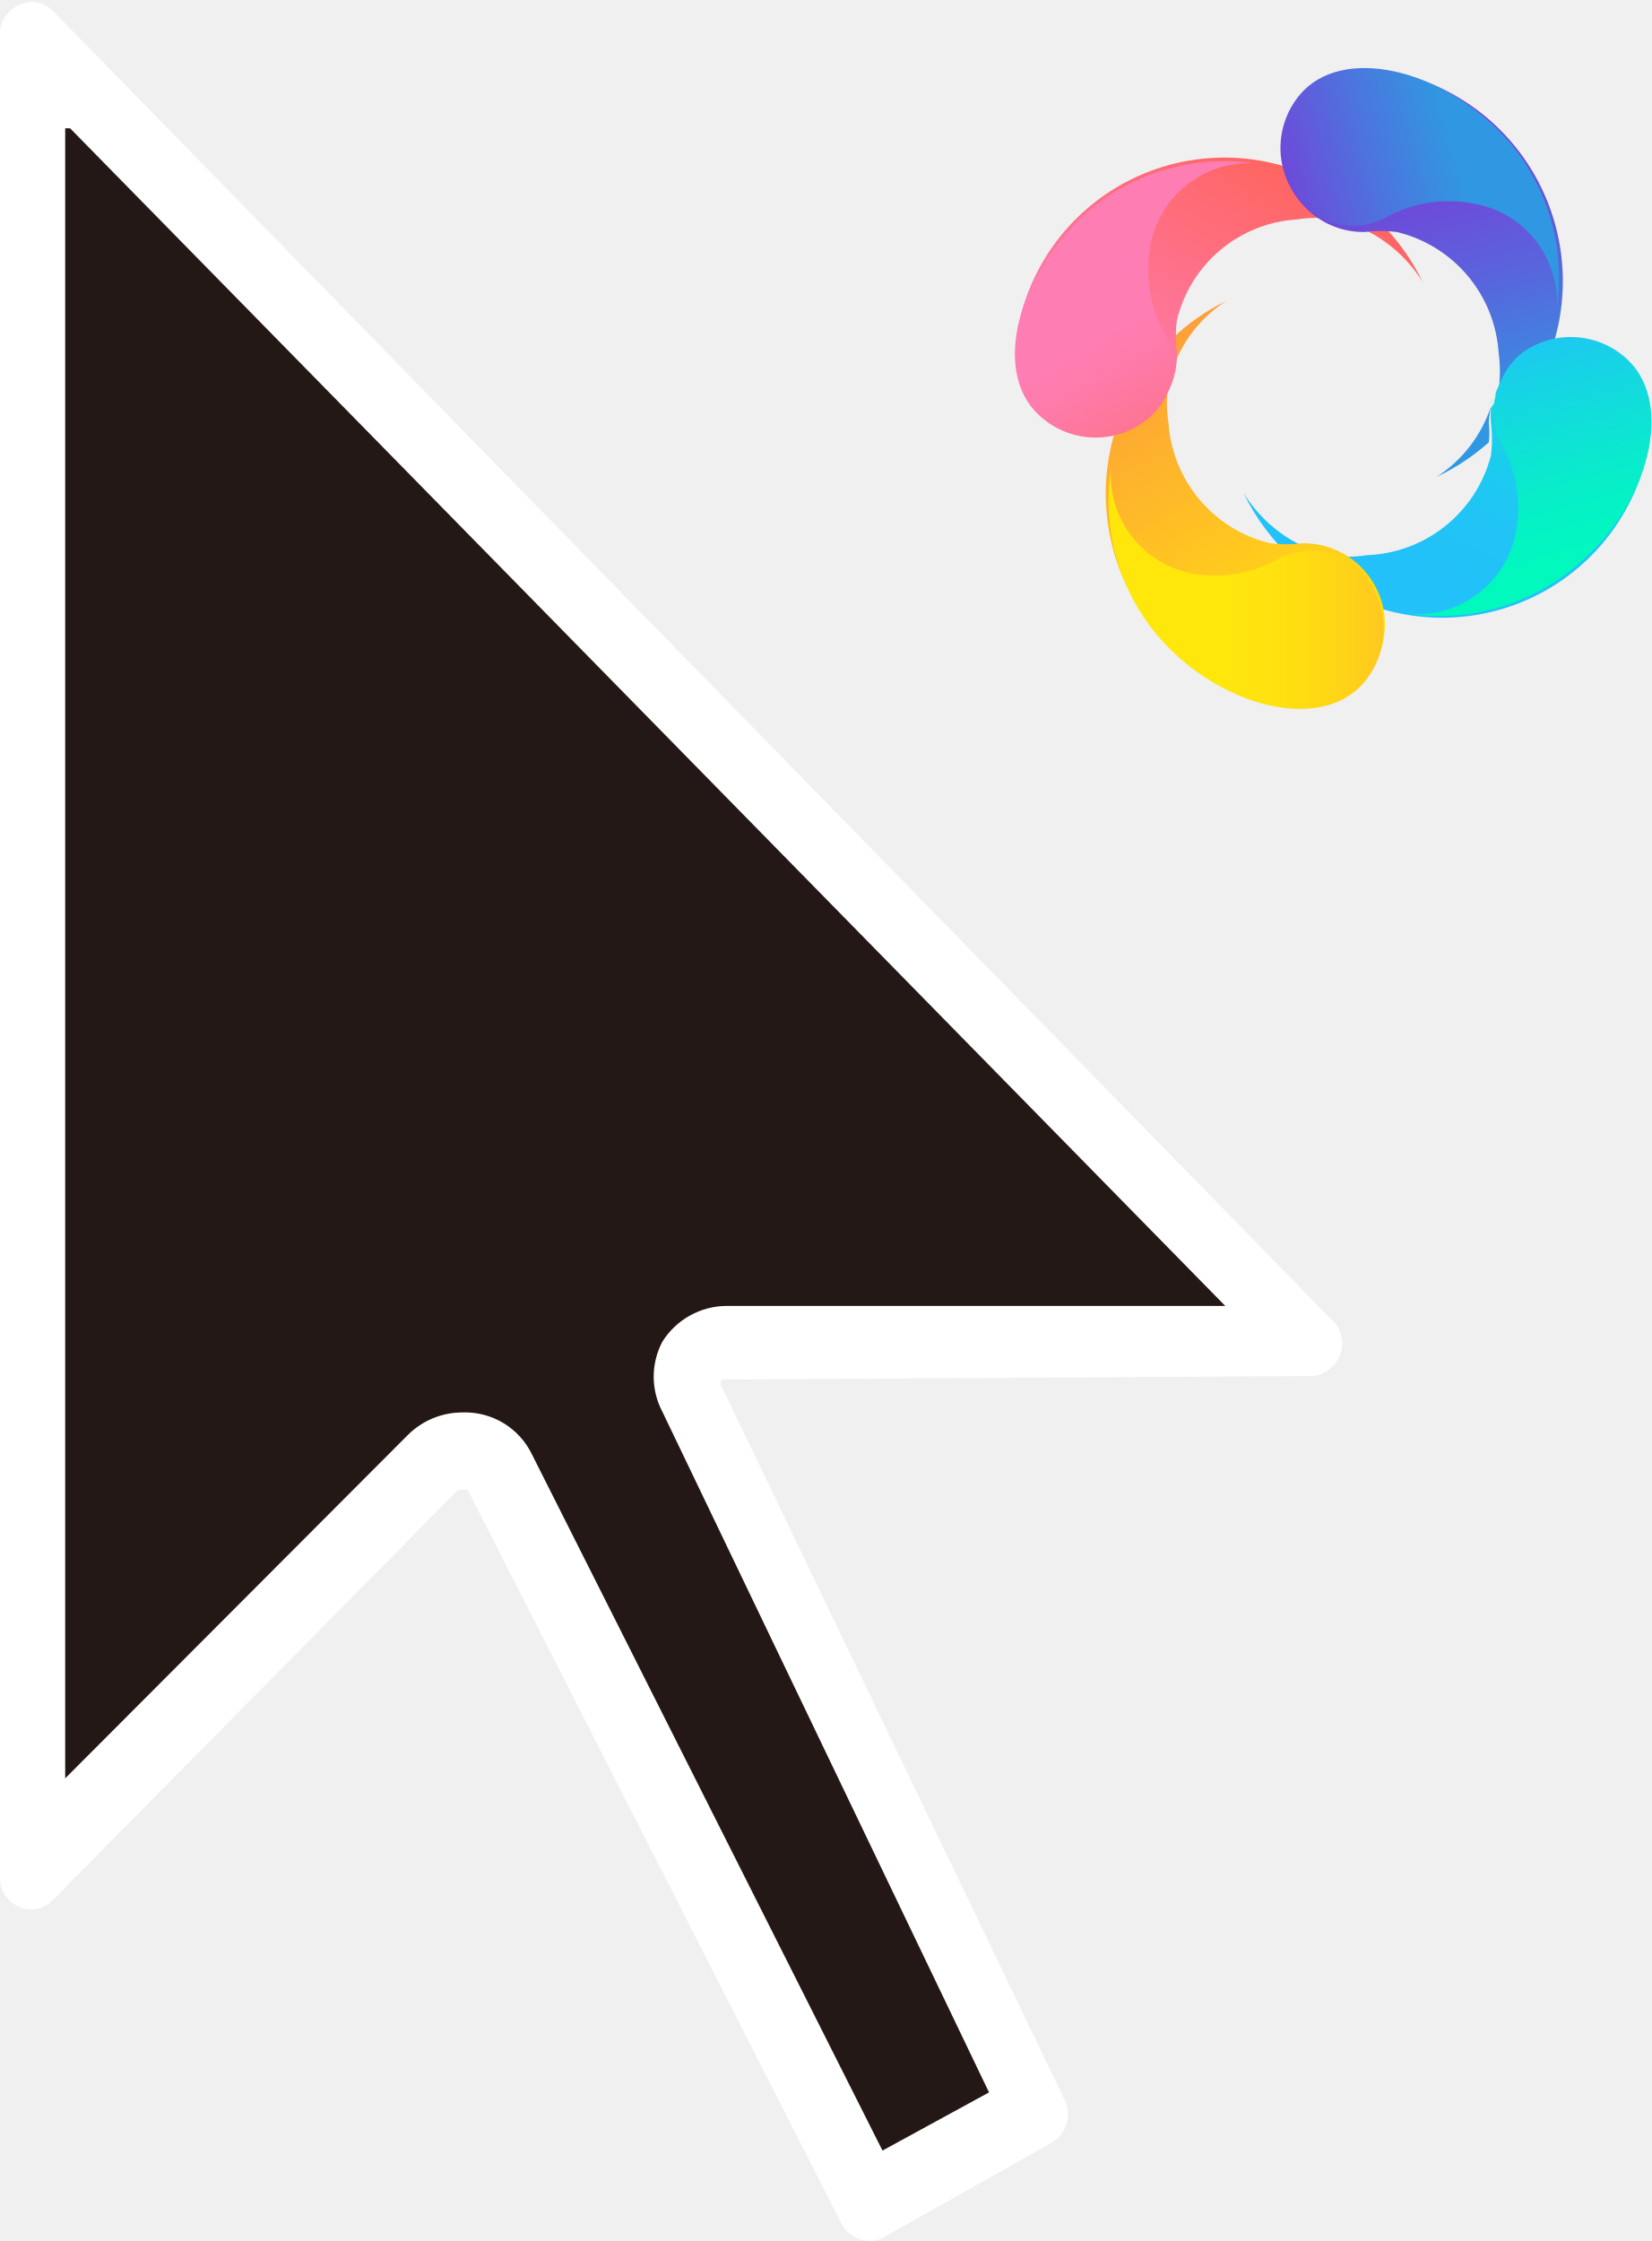
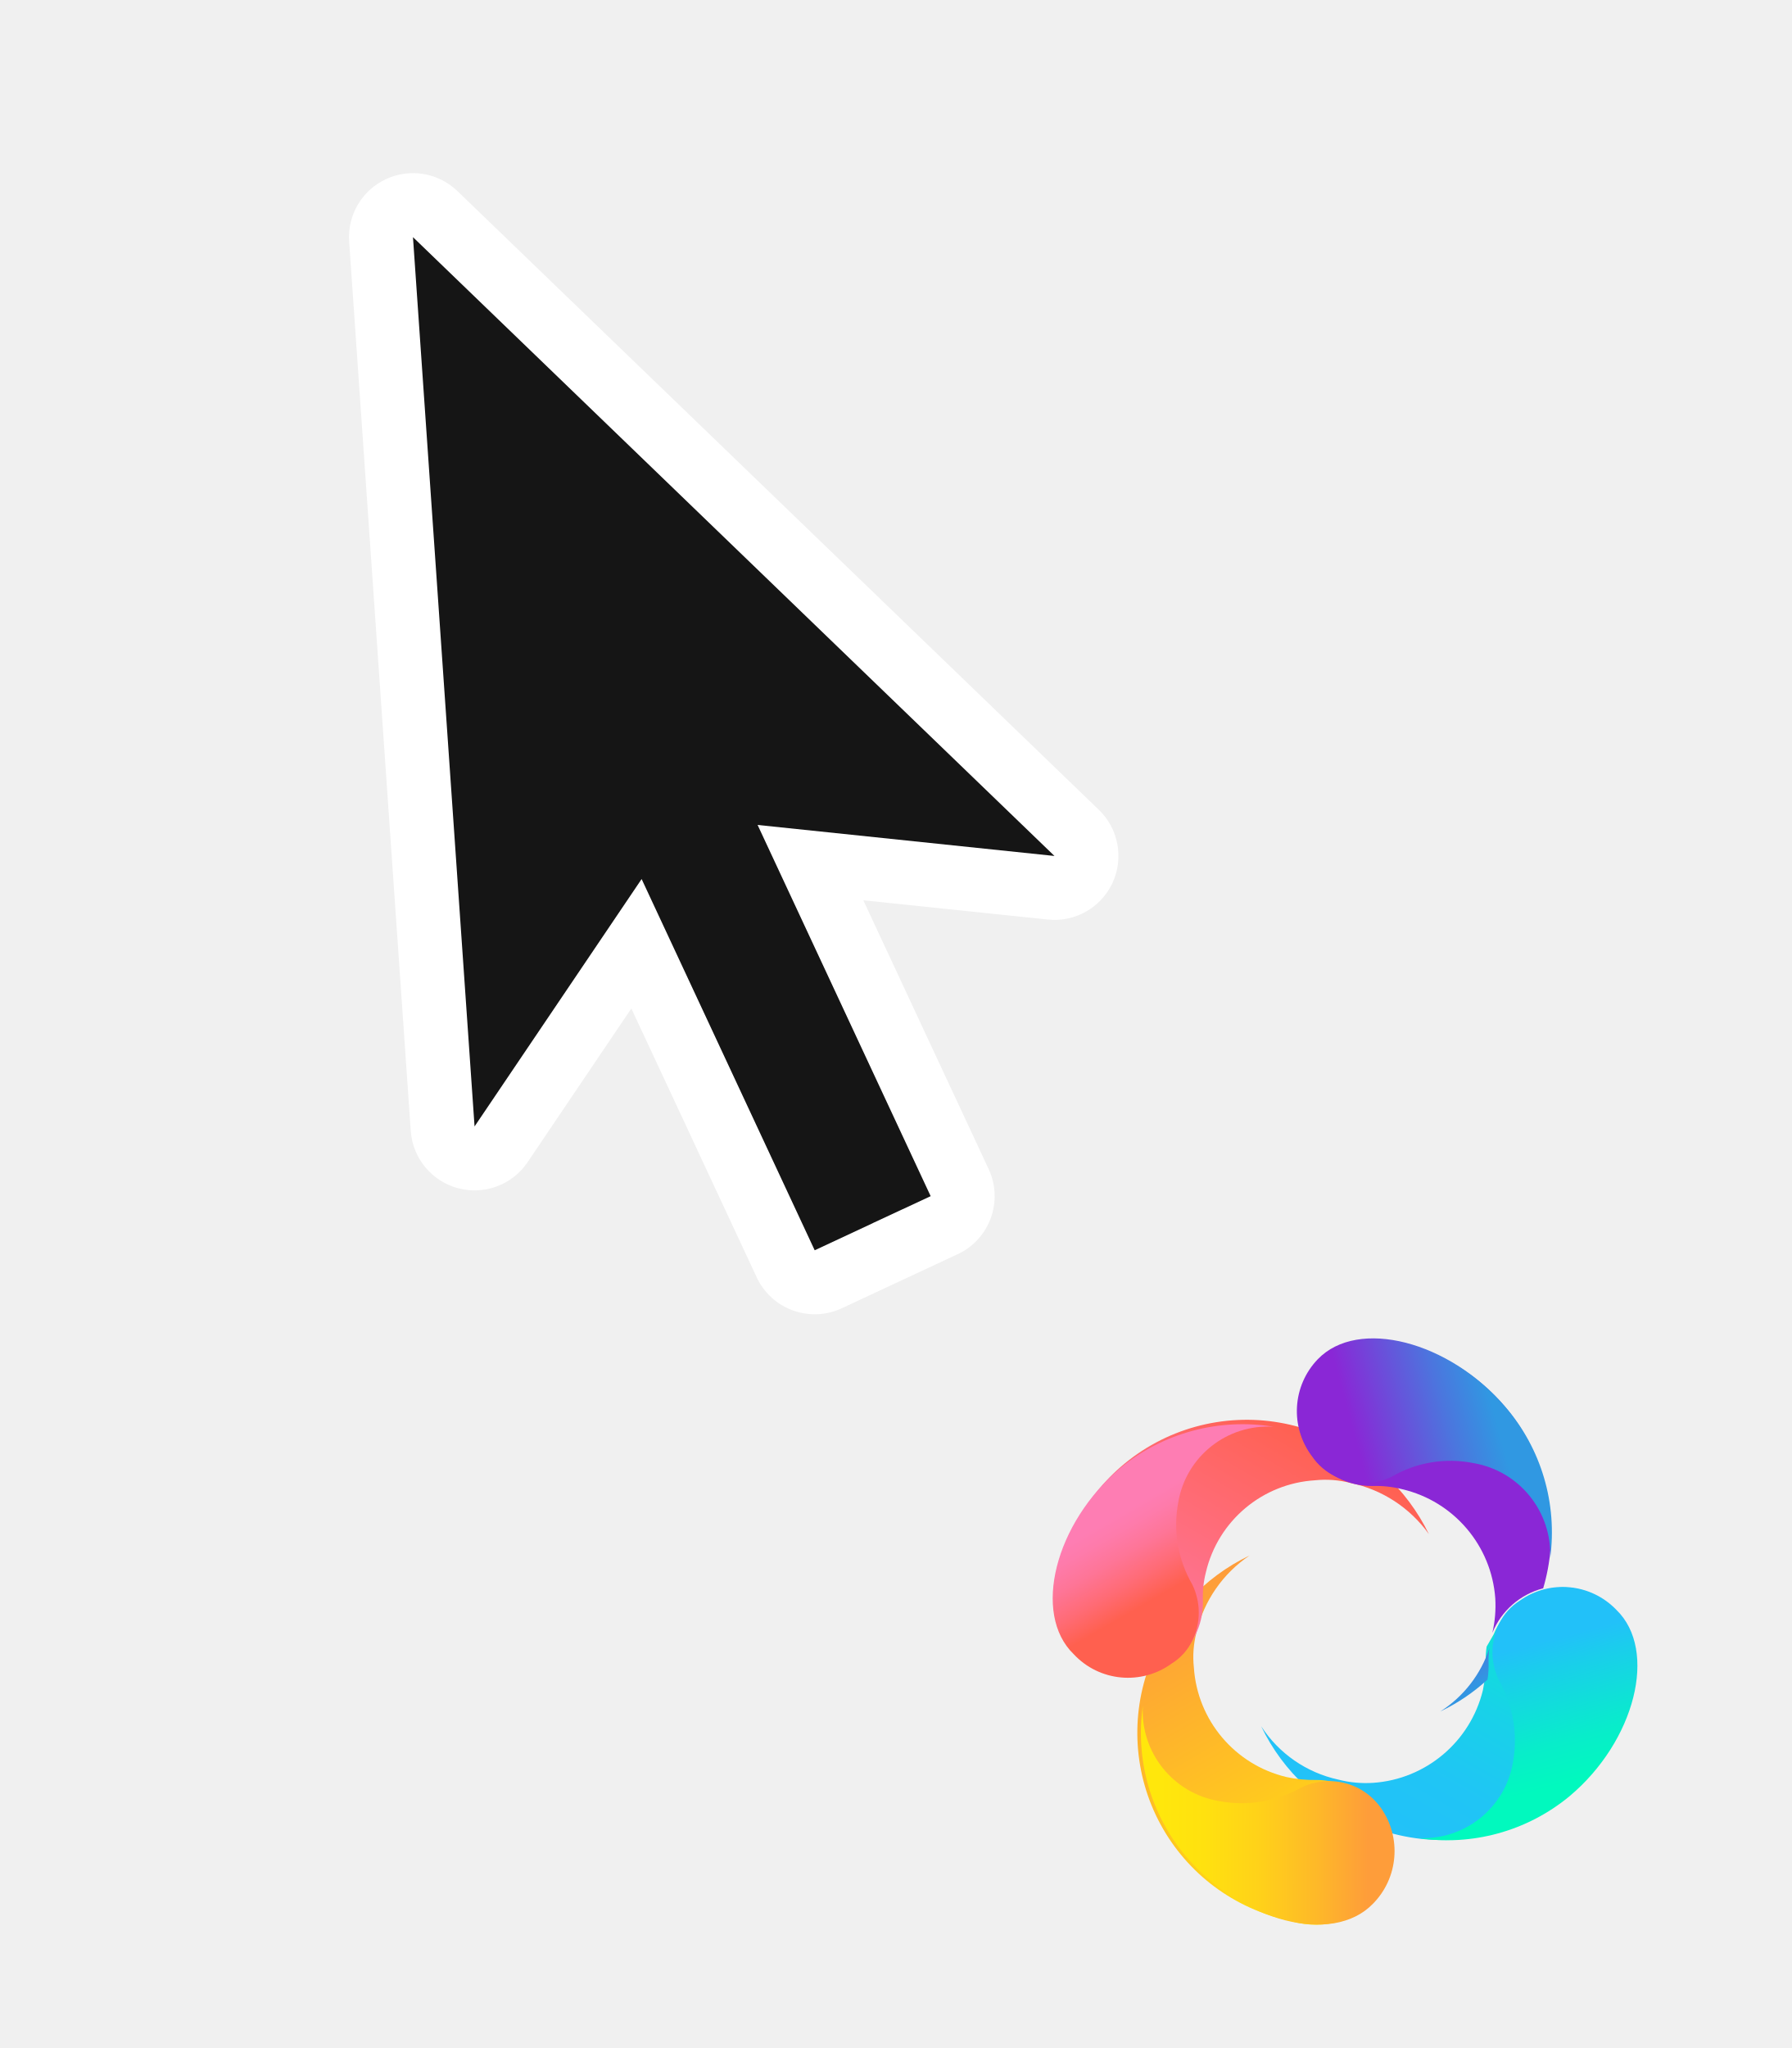
- <svg xmlns="http://www.w3.org/2000/svg" xmlns:xlink="http://www.w3.org/1999/xlink" id="图层_1" data-name="图层 1" viewBox="0 0 23.56 31.97">
+ <svg xmlns="http://www.w3.org/2000/svg" width="28px" height="32px" viewBox="0 0 28 32" version="1.1">
  <defs>
-     <style>.cls-1{fill:#231815;}.cls-2{fill:#fff;}.cls-3{fill:url(#未命名的渐变_5);}.cls-4{fill:url(#未命名的渐变_2);}.cls-5{fill:url(#未命名的渐变_3);}.cls-6{fill:url(#未命名的渐变_4);}.cls-7{fill:url(#未命名的渐变_6);}.cls-8{fill:url(#未命名的渐变_6-2);}.cls-9{fill:url(#未命名的渐变_7);}.cls-10{fill:url(#未命名的渐变_8);}.cls-11{fill:url(#未命名的渐变_9);}.cls-12{fill:url(#未命名的渐变_10);}</style>
-     <linearGradient id="未命名的渐变_5" x1="148.17" y1="-129.82" x2="153.11" y2="-129.82" gradientTransform="matrix(0.5, -0.87, -0.87, -0.5, -166.96, 72.1)" gradientUnits="userSpaceOnUse">
-       <stop offset="0" stop-color="#22c1f9" />
-       <stop offset="0.25" stop-color="#20c5f5" />
-       <stop offset="0.52" stop-color="#18d2e8" />
-       <stop offset="0.8" stop-color="#0ce6d2" />
-       <stop offset="1" stop-color="#01f9be" />
+     <linearGradient x1="-0.178%" y1="50.855%" x2="100.162%" y2="50.855%" id="linearGradient-1">
+       <stop stop-color="#22C1F9" offset="0%" />
+       <stop stop-color="#20C5F5" offset="25%" />
+       <stop stop-color="#18D2E8" offset="52%" />
+       <stop stop-color="#0CE6D2" offset="80%" />
+       <stop stop-color="#01F9BE" offset="100%" />
    </linearGradient>
-     <linearGradient id="未命名的渐变_2" x1="146.68" y1="-130.01" x2="149.55" y2="-125.04" gradientTransform="matrix(0.5, -0.87, -0.87, -0.5, -166.96, 72.1)" gradientUnits="userSpaceOnUse">
-       <stop offset="0" stop-color="#ffe70c" />
-       <stop offset="0.19" stop-color="#ffd815" />
-       <stop offset="1" stop-color="#fe9d3a" />
+     <linearGradient x1="13.397%" y1="94.714%" x2="69.521%" y2="-5.849%" id="linearGradient-2">
+       <stop stop-color="#FFE70C" offset="0%" />
+       <stop stop-color="#FFD815" offset="19%" />
+       <stop stop-color="#FE9D3A" offset="100%" />
    </linearGradient>
-     <linearGradient id="未命名的渐变_3" x1="148.2" y1="-125.72" x2="153.14" y2="-125.72" gradientTransform="matrix(0.5, -0.87, -0.87, -0.5, -166.96, 72.1)" gradientUnits="userSpaceOnUse">
-       <stop offset="0" stop-color="#fe7db3" />
-       <stop offset="1" stop-color="#ff604f" />
+     <linearGradient x1="0.044%" y1="50.408%" x2="99.423%" y2="50.408%" id="linearGradient-3">
+       <stop stop-color="#FE7DB3" offset="0%" />
+       <stop stop-color="#FF604F" offset="100%" />
    </linearGradient>
-     <linearGradient id="未命名的渐变_4" x1="148.17" y1="-129.82" x2="153.11" y2="-129.82" gradientTransform="matrix(0.5, -0.87, -0.87, -0.5, -166.96, 72.1)" gradientUnits="userSpaceOnUse">
-       <stop offset="0" stop-color="#01f9be" />
-       <stop offset="0.01" stop-color="#03f9bf" />
-       <stop offset="0.23" stop-color="#2cfbd3" />
-       <stop offset="0.44" stop-color="#4cfce3" />
-       <stop offset="0.64" stop-color="#63fdee" />
-       <stop offset="0.83" stop-color="#71fef5" />
-       <stop offset="1" stop-color="#76fef7" />
+     <linearGradient x1="-300.5%" y1="53%" x2="193.5%" y2="53%" id="linearGradient-4">
+       <stop stop-color="#01F9BE" offset="0%" />
+       <stop stop-color="#03F9BF" offset="1%" />
+       <stop stop-color="#2CFBD3" offset="23%" />
+       <stop stop-color="#4CFCE3" offset="44%" />
+       <stop stop-color="#63FDEE" offset="64%" />
+       <stop stop-color="#71FEF5" offset="83%" />
+       <stop stop-color="#76FEF7" offset="100%" />
    </linearGradient>
-     <linearGradient id="未命名的渐变_6" x1="150.68" y1="-130.02" x2="154.85" y2="-125.84" gradientTransform="matrix(0.5, -0.87, -0.87, -0.5, -166.96, 72.1)" gradientUnits="userSpaceOnUse">
-       <stop offset="0" stop-color="#3098e2" />
-       <stop offset="0.01" stop-color="#3197e2" />
-       <stop offset="0.33" stop-color="#5767dd" />
-       <stop offset="0.62" stop-color="#7344d9" />
-       <stop offset="0.85" stop-color="#842fd7" />
-       <stop offset="1" stop-color="#8a27d6" />
+     <linearGradient x1="29.032%" y1="60.081%" x2="365.323%" y2="-211.772%" id="linearGradient-5">
+       <stop stop-color="#3098E2" offset="0%" />
+       <stop stop-color="#3197E2" offset="1%" />
+       <stop stop-color="#5767DD" offset="33%" />
+       <stop stop-color="#7344D9" offset="62%" />
+       <stop stop-color="#842FD7" offset="85%" />
+       <stop stop-color="#8A27D6" offset="100%" />
    </linearGradient>
-     <linearGradient id="未命名的渐变_6-2" x1="150.87" y1="-130.22" x2="155.06" y2="-126.03" xlink:href="#未命名的渐变_6" />
-     <linearGradient id="未命名的渐变_7" x1="149.68" y1="-131.96" x2="152.15" y2="-129.5" gradientTransform="matrix(0.5, -0.87, -0.87, -0.5, -166.96, 72.1)" gradientUnits="userSpaceOnUse">
-       <stop offset="0" stop-color="#01f9be" />
-       <stop offset="0.29" stop-color="#08edca" />
-       <stop offset="0.81" stop-color="#1aceeb" />
-       <stop offset="1" stop-color="#22c1f9" />
+     <linearGradient x1="1874.799%" y1="-2741.637%" x2="1934.051%" y2="-2655.396%" id="linearGradient-6">
+       <stop stop-color="#3098E2" offset="0%" />
+       <stop stop-color="#3197E2" offset="1%" />
+       <stop stop-color="#5767DD" offset="33%" />
+       <stop stop-color="#7344D9" offset="62%" />
+       <stop stop-color="#842FD7" offset="85%" />
+       <stop stop-color="#8A27D6" offset="100%" />
    </linearGradient>
-     <linearGradient id="未命名的渐变_8" x1="460.49" y1="31.2" x2="462.02" y2="33.85" gradientTransform="matrix(-0.5, 0.87, 0.87, 0.5, 218.84, -411.53)" gradientUnits="userSpaceOnUse">
-       <stop offset="0" stop-color="#fe7db3" />
-       <stop offset="0.17" stop-color="#fe7bab" />
-       <stop offset="0.42" stop-color="#fe7597" />
-       <stop offset="0.72" stop-color="#ff6b75" />
-       <stop offset="1" stop-color="#ff604f" />
+     <linearGradient x1="26.671%" y1="60.617%" x2="79.372%" y2="32.678%" id="linearGradient-7">
+       <stop stop-color="#01F9BE" offset="0%" />
+       <stop stop-color="#08EDCA" offset="29%" />
+       <stop stop-color="#1ACEEB" offset="81%" />
+       <stop stop-color="#22C1F9" offset="100%" />
    </linearGradient>
-     <linearGradient id="未命名的渐变_9" x1="396.15" y1="-205.44" x2="399.58" y2="-203.47" gradientTransform="matrix(0.87, 0.5, 0.5, -0.87, -224.53, -367.62)" gradientUnits="userSpaceOnUse">
-       <stop offset="0" stop-color="#ffe70c" />
-       <stop offset="0.21" stop-color="#ffe10f" />
-       <stop offset="0.47" stop-color="#ffd219" />
-       <stop offset="0.76" stop-color="#feb829" />
-       <stop offset="1" stop-color="#fe9d3a" />
+     <linearGradient x1="65.252%" y1="38.513%" x2="32.635%" y2="68.802%" id="linearGradient-8">
+       <stop stop-color="#FE7DB3" offset="0%" />
+       <stop stop-color="#FE7BAB" offset="17%" />
+       <stop stop-color="#FE7597" offset="42%" />
+       <stop stop-color="#FF6B75" offset="72%" />
+       <stop stop-color="#FF604F" offset="100%" />
    </linearGradient>
-     <linearGradient id="未命名的渐变_10" x1="231.63" y1="139.45" x2="234.09" y2="141.92" gradientTransform="matrix(-0.87, -0.5, -0.5, 0.87, 292.24, -2.62)" gradientUnits="userSpaceOnUse">
-       <stop offset="0" stop-color="#3098e2" />
-       <stop offset="0.33" stop-color="#4b76de" />
-       <stop offset="1" stop-color="#8a27d6" />
+     <linearGradient x1="40.731%" y1="17.664%" x2="62.681%" y2="90.662%" id="linearGradient-9">
+       <stop stop-color="#FFE70C" offset="0%" />
+       <stop stop-color="#FFE10F" offset="21%" />
+       <stop stop-color="#FFD219" offset="47%" />
+       <stop stop-color="#FEB829" offset="76%" />
+       <stop stop-color="#FE9D3A" offset="100%" />
+     </linearGradient>
+     <linearGradient x1="60.448%" y1="73.177%" x2="33.34%" y2="21.22%" id="linearGradient-10">
+       <stop stop-color="#3098E2" offset="0%" />
+       <stop stop-color="#4B76DE" offset="33%" />
+       <stop stop-color="#8A27D6" offset="100%" />
    </linearGradient>
  </defs>
-   <path class="cls-1" d="M7,20.74H6.57a.59.59,0,0,0-.42.17L.41,26.72.5.46l18.23,18.7H10.09l-.21.27a.56.56,0,0,0,0,.56l4.88,10.18-2.4,1.27Z" transform="translate(0 0.03)" />
-   <path class="cls-2" d="M1,1.8,17.48,18.6H10.37a1.09,1.09,0,0,0-.92.51,1.07,1.07,0,0,0,0,1l4.66,9.71-1.52.83-5-9.93a1.06,1.06,0,0,0-1-.6,1.1,1.1,0,0,0-.77.32L.93,25.34V1.8M.45,0A.46.46,0,0,0,0,.43V26.75a.45.45,0,0,0,.44.46h0a.43.43,0,0,0,.32-.14l5.78-5.85h.13L12,31.68a.46.46,0,0,0,.41.26.39.39,0,0,0,.21-.06L15,30.54a.47.47,0,0,0,.19-.61L10.3,19.76a.08.08,0,0,1,0-.11h0l8.4-.05h0a.47.47,0,0,0,.45-.47.44.44,0,0,0-.13-.31L.77.14A.44.44,0,0,0,.45,0Z" transform="translate(0 0.03)" />
-   <path class="cls-3" d="M22.8,4.88a1.17,1.17,0,0,0-.67,0,1.15,1.15,0,0,0-.79.69h0c0,.07,0,.14-.07.22a1.49,1.49,0,0,0,0,.21,1.83,1.83,0,0,1,0,.47A1.9,1.9,0,0,1,19.5,7.89a1.77,1.77,0,0,1-.56,0A2,2,0,0,1,17.74,7a3.11,3.11,0,0,0,1.7,1.56,3,3,0,0,0,4.07-2.16,1.47,1.47,0,0,0,0-.66A1.13,1.13,0,0,0,22.8,4.88Z" transform="translate(0 0.03)" />
-   <path class="cls-4" d="M18.17,10a1.47,1.47,0,0,0,.66,0,1.09,1.09,0,0,0,.86-.73,1.16,1.16,0,0,0-1.1-1.55,1.88,1.88,0,0,1-.47,0A1.9,1.9,0,0,1,16.67,6a1.71,1.71,0,0,1,0-.55,1.88,1.88,0,0,1,.83-1.19A3.06,3.06,0,0,0,18.17,10Z" transform="translate(0 0.03)" />
-   <path class="cls-5" d="M14.53,4.61a1.52,1.52,0,0,0,0,.67,1.11,1.11,0,0,0,.74.86A1.16,1.16,0,0,0,16.79,5a1.75,1.75,0,0,1,0-.46,1.88,1.88,0,0,1,1.72-1.44,1.71,1.71,0,0,1,.55,0A2,2,0,0,1,20.3,4a3.11,3.11,0,0,0-1.7-1.56A3,3,0,0,0,14.53,4.61Z" transform="translate(0 0.03)" />
-   <path class="cls-6" d="M21.34,5.54a1.55,1.55,0,0,0-.07.23c0-.08.05-.15.07-.22Z" transform="translate(0 0.03)" />
-   <path class="cls-7" d="M21.27,5.77a1.9,1.9,0,0,1-.77,1,3.07,3.07,0,0,0,.74-.49,1.29,1.29,0,0,0,0-.28A1.49,1.49,0,0,1,21.27,5.77Z" transform="translate(0 0.03)" />
-   <path class="cls-8" d="M19.89,1a1.52,1.52,0,0,0-.67,0,1.09,1.09,0,0,0-.86.73,1.16,1.16,0,0,0,1.11,1.55,1.8,1.8,0,0,1,.46,0A1.9,1.9,0,0,1,21.38,5a2,2,0,0,1,0,.54,1.17,1.17,0,0,1,.79-.69A3.05,3.05,0,0,0,19.89,1Z" transform="translate(0 0.03)" />
-   <path class="cls-9" d="M20.14,8.73a1.43,1.43,0,0,0,1.49-1.19,1.83,1.83,0,0,0-.22-1.25,1,1,0,0,1,0-.88A1,1,0,0,1,21.72,5a1.18,1.18,0,0,1,1.51.11c.66.64.29,2.06-.73,2.92A3,3,0,0,1,20.14,8.73Z" transform="translate(0 0.03)" />
-   <path class="cls-10" d="M17.9,2.3a1.43,1.43,0,0,0-1.49,1.19,1.85,1.85,0,0,0,.22,1.26,1,1,0,0,1,0,.88,1,1,0,0,1-.31.36,1.18,1.18,0,0,1-1.51-.11c-.66-.63-.29-2,.73-2.91A3,3,0,0,1,17.9,2.3Z" transform="translate(0 0.03)" />
-   <path class="cls-11" d="M15.85,6.66A1.43,1.43,0,0,0,17,8.15a1.85,1.85,0,0,0,1.26-.22,1,1,0,0,1,.89,0,.92.92,0,0,1,.36.32,1.17,1.17,0,0,1-.1,1.51c-.63.65-2.06.28-2.92-.75A3,3,0,0,1,15.85,6.66Z" transform="translate(0 0.03)" />
-   <path class="cls-12" d="M22.21,4.36A1.43,1.43,0,0,0,21,2.87a1.85,1.85,0,0,0-1.26.22,1,1,0,0,1-.88,0,1,1,0,0,1-.37-.32,1.18,1.18,0,0,1,.11-1.51C19.25.61,20.67,1,21.54,2A3,3,0,0,1,22.21,4.36Z" transform="translate(0 0.03)" />
+   <g id="页面-1" stroke="none" stroke-width="1" fill="none" fill-rule="evenodd">
+     <g id="编组-6备份-2" transform="translate(-196.4063, 0.26335)" fill-rule="nonzero">
+       <g id="编组-10" transform="translate(197, 0)">
+         <g id="center_ptr备份-11" transform="translate(9.452911, 11.14572) rotate(-25) translate(-9.452911, -11.14572) translate(3.4527, 1.645722)">
+           <path d="M8,18 C8,18.552 7.552,19 7,19 L5,19 C4.448,19 4,18.552 4,18 L4,13.365 L1.514,14.857 C1.148,15.077 0.683,15.039 0.357,14.765 C0.03,14.49 -0.086,14.039 0.067,13.641 L0.067,13.641 L5.067,0.641 C5.216,0.253 5.589,-0.002 6.004,8.95026918e-06 C6.416,0.001 6.786,0.256 6.934,0.641 L6.934,0.641 L11.934,13.641 C12.087,14.039 11.97,14.49 11.644,14.765 C11.317,15.039 10.853,15.077 10.487,14.857 L10.487,14.857 L8,13.365 L8,18 Z M6,3.787 L2.977,11.648 L4.486,10.742 C4.793,10.558 5.175,10.553 5.488,10.727 C5.8,10.902 5.996,11.23 6,11.588 C6.005,11.23 6.2,10.902 6.512,10.727 C6.825,10.553 7.207,10.558 7.514,10.742 L7.514,10.742 L9.024,11.648 L6,3.787 Z" id="形状结合" fill="#FFFFFF" />
+           <path d="M6,1 L11,14 L7,11.6 L7,17 C7,17.006 7,17.012 7,17.017 L7,18 L6.017,17.999 L6,18 C5.994,18 5.989,18 5.983,18 L5,18 L5,16 L5,15.999 L5,11.6 L1,14 L6,1 Z" id="形状结合" fill="#151515" />
+         </g>
+         <g id="编组-2备份-3" transform="translate(20.42732, 25.23665) rotate(-60) translate(-20.42732, -25.23665) translate(15.93999, 20.72411)">
+           <path d="M6.927,7.483 C6.887,7.255 6.779,7.046 6.617,6.883 C6.355,6.618 5.985,6.492 5.617,6.543 L5.617,6.543 L5.397,6.543 C5.327,6.57 5.26,6.603 5.197,6.643 C5.063,6.72 4.923,6.784 4.777,6.833 C3.983,7.066 3.129,6.758 2.667,6.073 C2.564,5.919 2.486,5.75 2.437,5.573 C2.283,5.089 2.326,4.565 2.557,4.113 C2.106,4.77 1.927,5.576 2.057,6.363 C2.179,7.242 2.684,8.022 3.437,8.493 C4.19,8.964 5.112,9.077 5.957,8.803 C6.175,8.752 6.377,8.649 6.547,8.503 C6.839,8.25 6.983,7.865 6.927,7.483 Z" id="路径" fill="url(#linearGradient-1)" />
+           <path d="M0.147,6.013 C0.195,6.234 0.298,6.441 0.447,6.613 C0.692,6.916 1.08,7.068 1.467,7.013 C1.84,6.941 2.155,6.693 2.312,6.347 C2.469,6.001 2.448,5.6 2.257,5.273 C2.177,5.14 2.113,4.999 2.067,4.853 C1.83,4.059 2.138,3.203 2.827,2.743 C2.977,2.633 3.147,2.552 3.327,2.503 C3.808,2.359 4.325,2.402 4.777,2.623 C4.123,2.173 3.32,1.993 2.537,2.123 C1.669,2.258 0.904,2.768 0.444,3.516 C-0.016,4.265 -0.125,5.177 0.147,6.013 L0.147,6.013 Z" id="路径" fill="url(#linearGradient-2)" />
+           <path d="M3.027,0.183 C2.809,0.239 2.607,0.345 2.437,0.493 C2.121,0.751 1.975,1.163 2.057,1.563 C2.125,1.935 2.371,2.251 2.716,2.408 C3.06,2.566 3.46,2.545 3.787,2.353 C3.917,2.269 4.058,2.205 4.207,2.163 C4.998,1.924 5.851,2.233 6.307,2.923 C6.416,3.073 6.497,3.243 6.547,3.423 C6.705,3.902 6.676,4.423 6.467,4.883 C6.912,4.223 7.091,3.419 6.967,2.633 C6.85,1.742 6.339,0.95 5.576,0.475 C4.813,0.001 3.877,-0.107 3.027,0.183 Z" id="路径" fill="url(#linearGradient-3)" />
+           <polygon id="路径" fill="url(#linearGradient-4)" points="5.627 6.543 5.397 6.543 5.617 6.543" />
+           <path d="M5.397,6.593 C4.976,6.681 4.538,6.621 4.157,6.423 C4.402,6.592 4.672,6.723 4.957,6.813 C5.04,6.781 5.121,6.74 5.197,6.693 C5.26,6.653 5.327,6.62 5.397,6.593 L5.397,6.593 Z" id="路径" fill="url(#linearGradient-5)" />
+           <path d="M8.837,3.013 C8.78,2.795 8.674,2.593 8.527,2.423 C8.279,2.096 7.869,1.937 7.467,2.013 C7.094,2.081 6.778,2.327 6.621,2.672 C6.463,3.016 6.484,3.416 6.677,3.743 C6.76,3.876 6.824,4.021 6.867,4.173 C7.105,4.964 6.801,5.819 6.117,6.283 C5.965,6.383 5.8,6.461 5.627,6.513 C5.995,6.462 6.365,6.588 6.627,6.853 C7.441,6.657 8.14,6.135 8.558,5.408 C8.976,4.682 9.077,3.815 8.837,3.013 Z" id="路径" fill="url(#linearGradient-6)" />
+           <path d="M2.267,7.103 C2.59,7.755 3.354,8.058 4.037,7.803 C4.457,7.652 4.811,7.358 5.037,6.973 C5.211,6.714 5.495,6.551 5.807,6.533 C5.969,6.521 6.132,6.556 6.277,6.633 C6.8,6.872 7.068,7.46 6.907,8.013 C6.687,8.893 5.277,9.293 4.017,8.833 C3.213,8.533 2.576,7.903 2.267,7.103 L2.267,7.103 Z" id="路径" fill="url(#linearGradient-7)" />
+           <path d="M6.707,1.943 C6.383,1.29 5.619,0.987 4.937,1.243 C4.515,1.391 4.16,1.685 3.937,2.073 C3.765,2.329 3.484,2.491 3.177,2.513 C3.013,2.525 2.85,2.49 2.707,2.413 C2.17,2.175 1.895,1.574 2.067,1.013 C2.287,0.133 3.697,-0.267 4.957,0.193 C5.764,0.497 6.402,1.135 6.707,1.943 Z" id="路径" fill="url(#linearGradient-8)" />
+           <path d="M1.907,2.353 C1.256,2.683 0.959,3.45 1.217,4.133 C1.364,4.552 1.654,4.906 2.037,5.133 C2.293,5.304 2.455,5.585 2.477,5.893 C2.487,6.058 2.456,6.222 2.387,6.373 C2.148,6.887 1.575,7.157 1.027,7.013 C0.147,6.793 -0.243,5.373 0.207,4.113 C0.497,3.311 1.115,2.671 1.907,2.353 Z" id="路径" fill="url(#linearGradient-9)" />
+           <path d="M7.087,6.713 C7.733,6.379 8.029,5.615 7.777,4.933 C7.635,4.51 7.343,4.154 6.957,3.933 C6.698,3.758 6.535,3.474 6.517,3.163 C6.505,3.001 6.536,2.839 6.607,2.693 C6.831,2.162 7.408,1.874 7.967,2.013 C8.847,2.233 9.237,3.653 8.787,4.923 C8.503,5.736 7.884,6.387 7.087,6.713 L7.087,6.713 Z" id="路径" fill="url(#linearGradient-10)" />
+         </g>
+       </g>
+     </g>
+   </g>
</svg>
